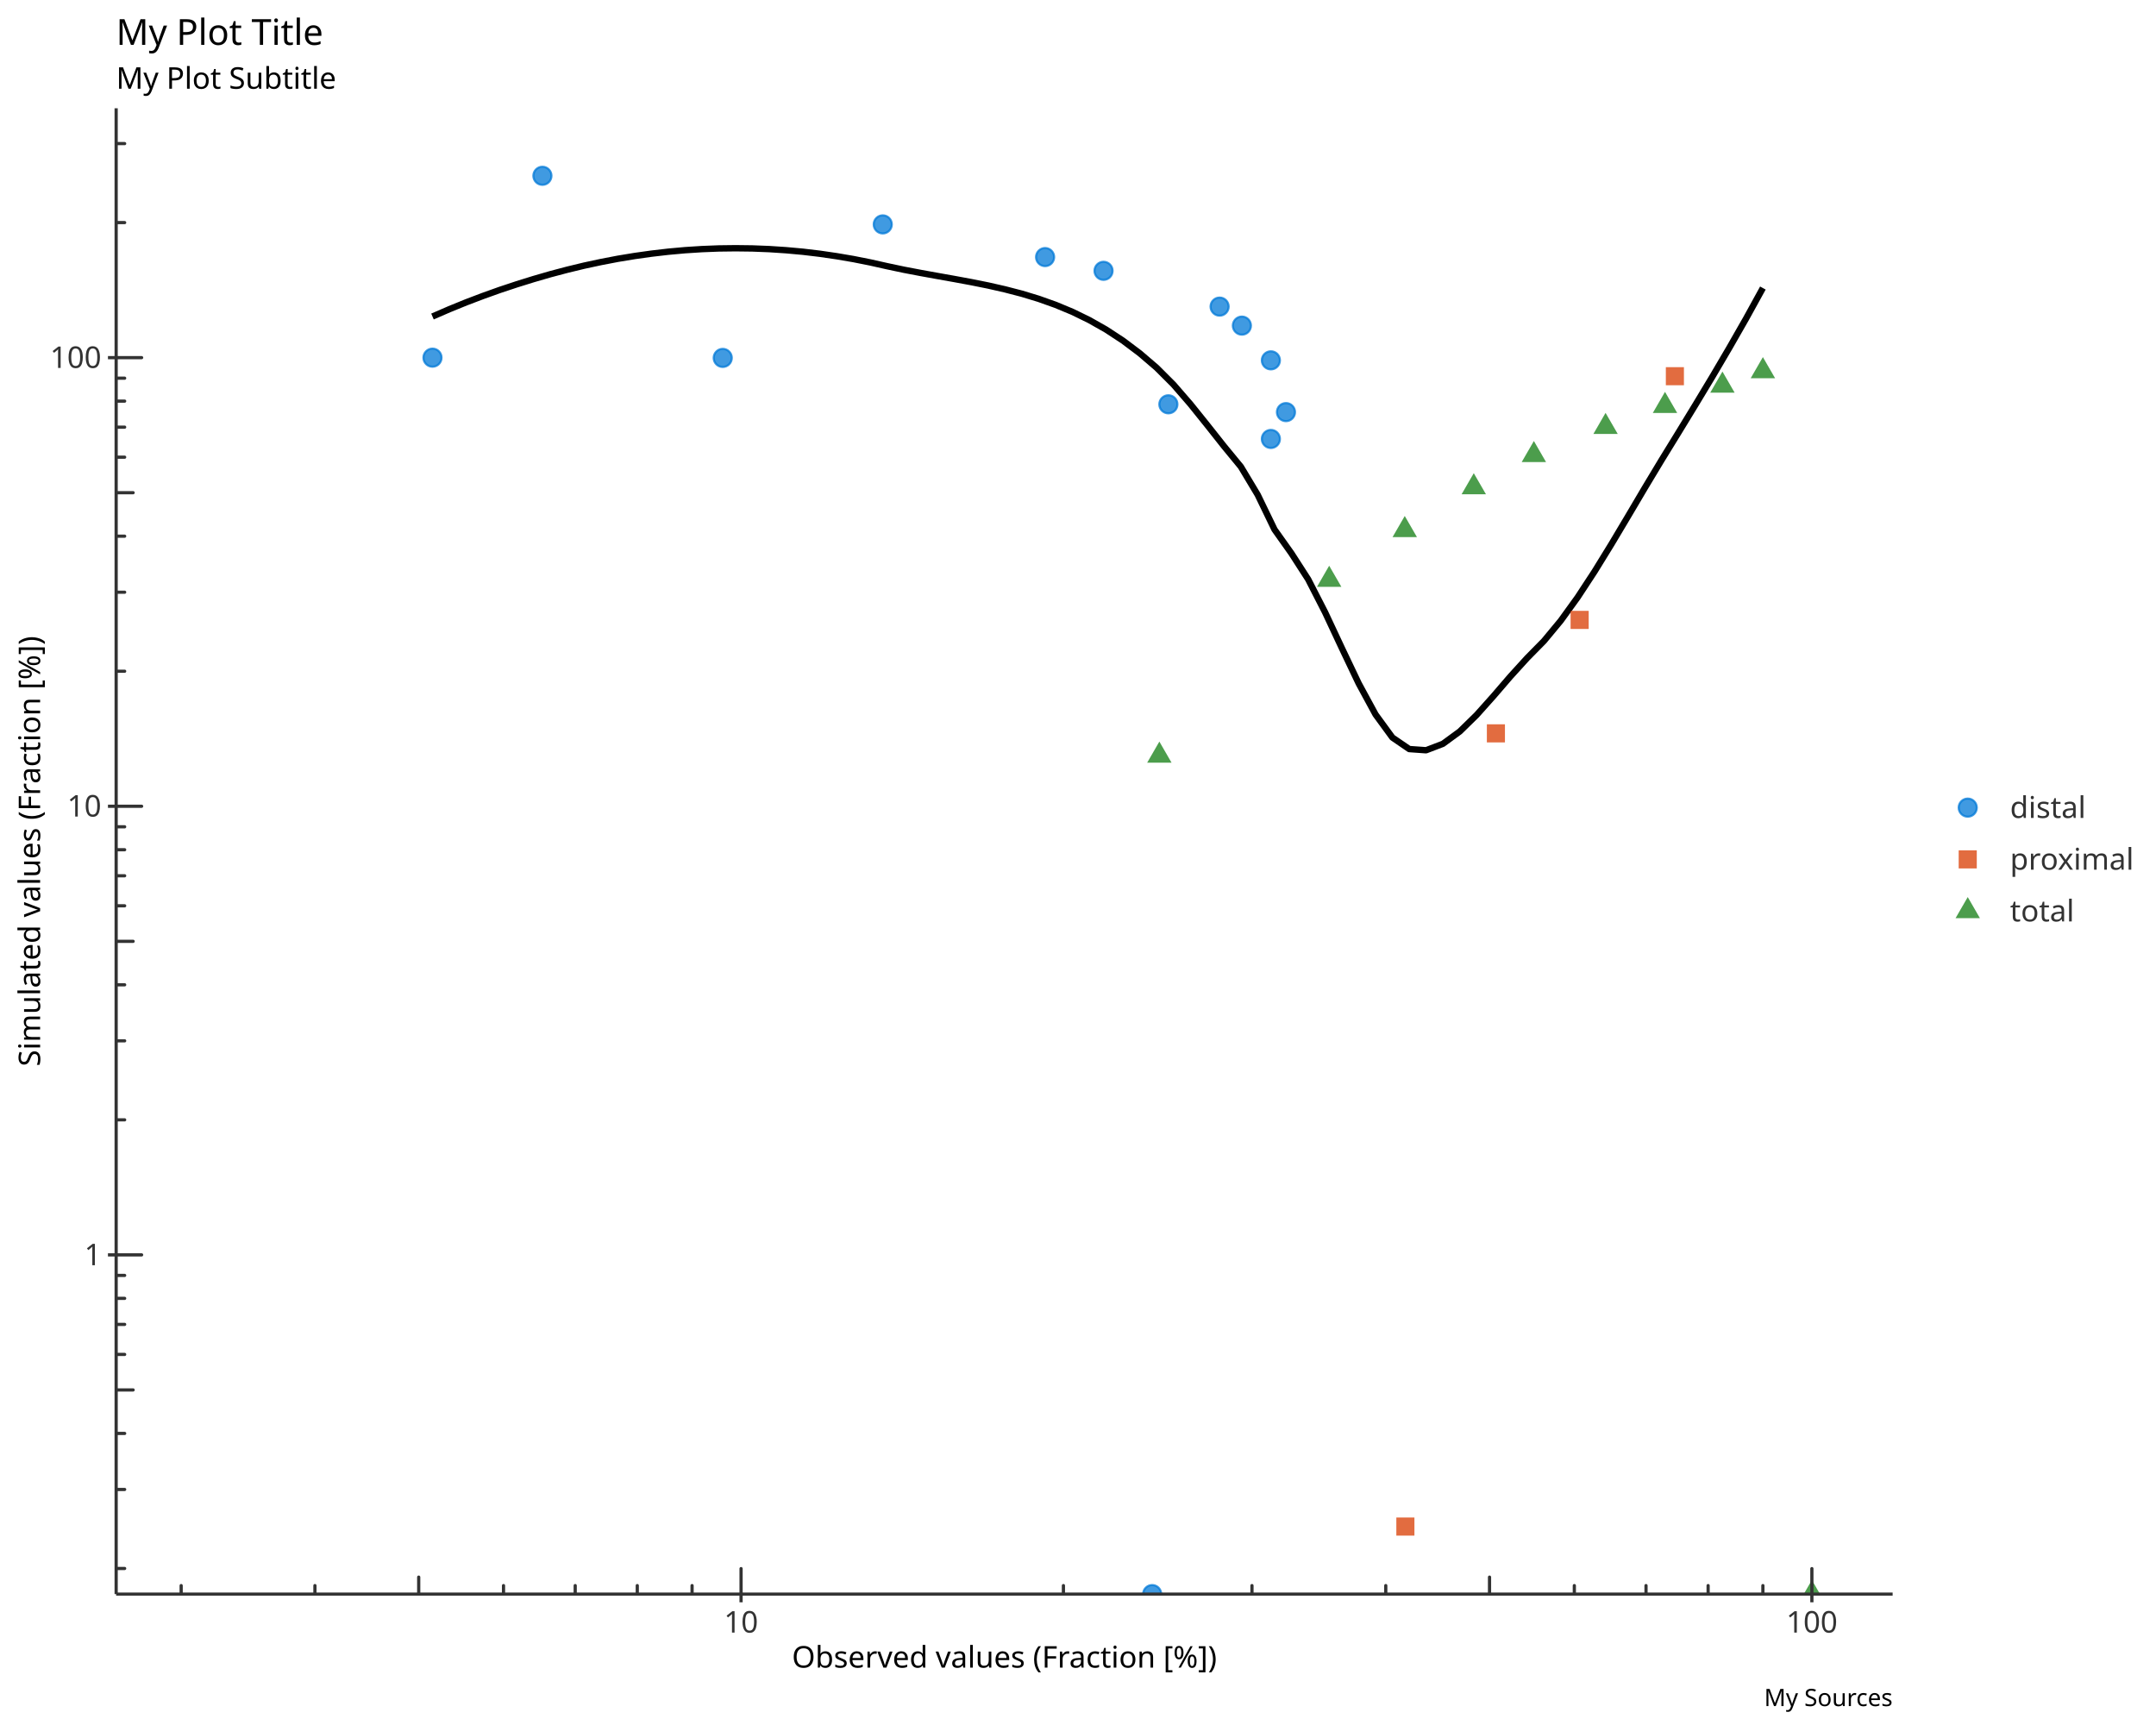
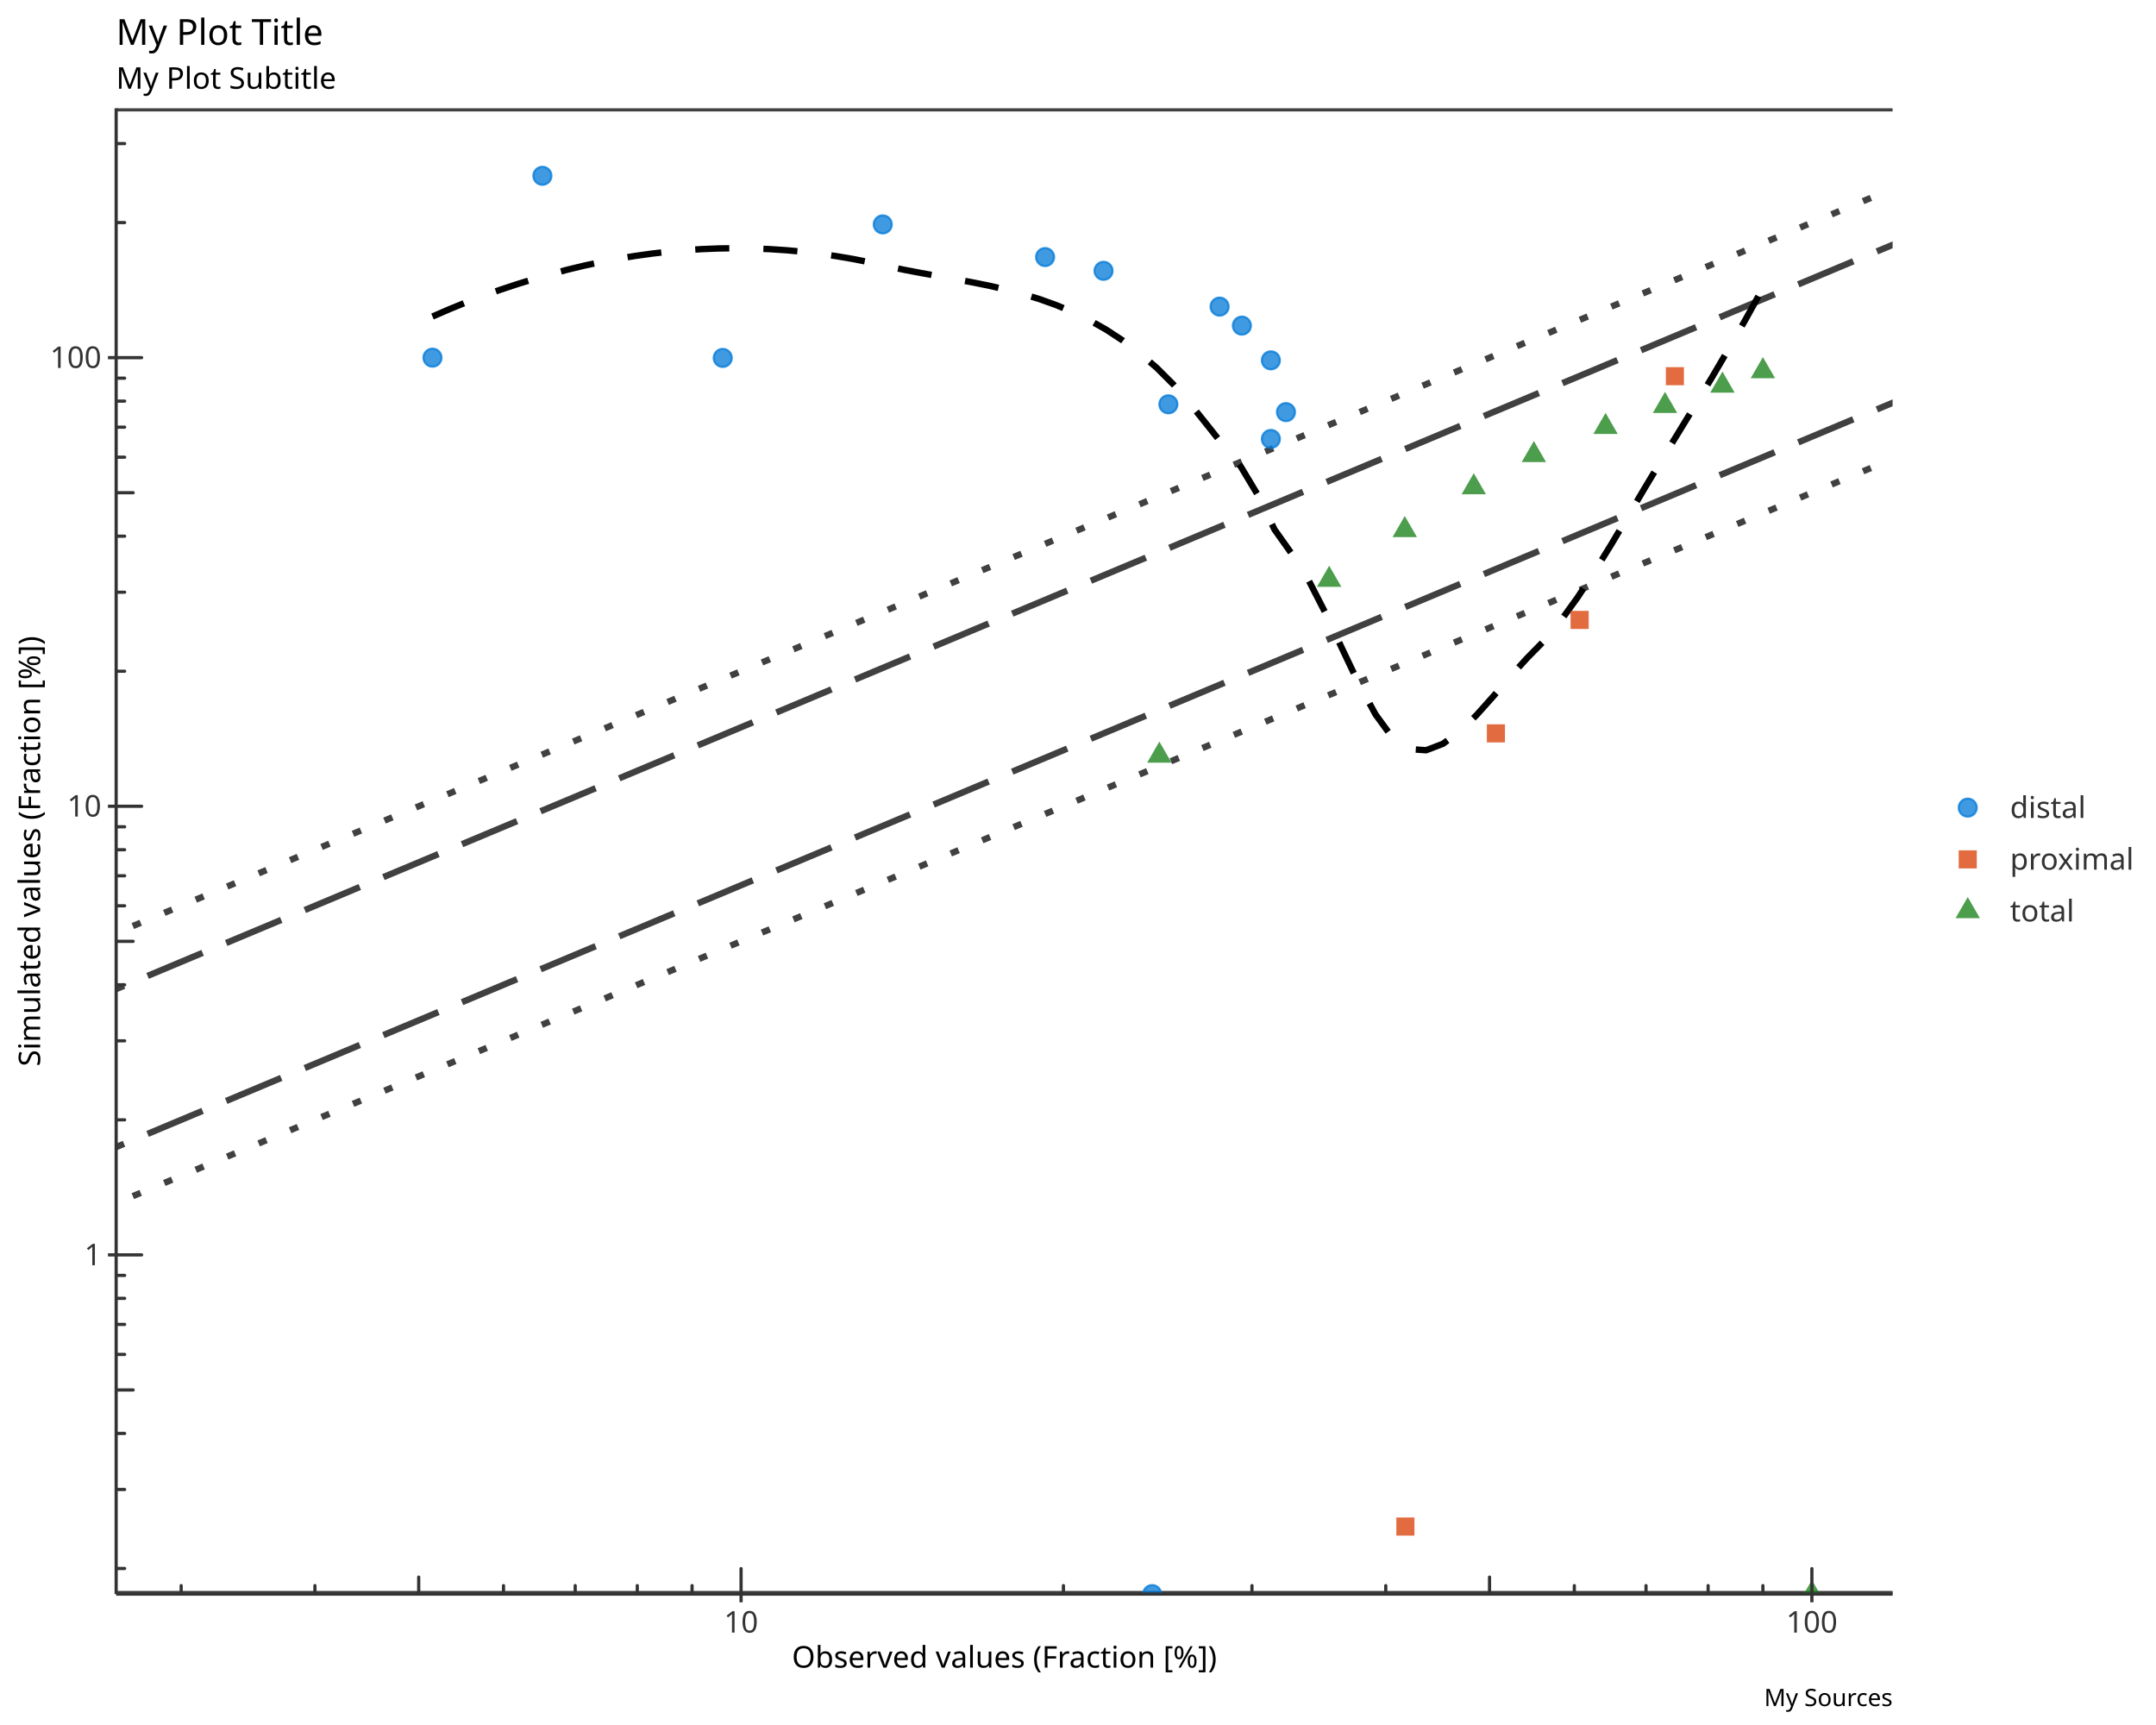
<svg xmlns="http://www.w3.org/2000/svg" class="svglite" data-engine-version="2.0" width="720.00pt" height="576.00pt" viewBox="0 0 720.00 576.00">
  <defs>
    <style type="text/css">
    .svglite line, .svglite polyline, .svglite polygon, .svglite path, .svglite rect, .svglite circle {
      fill: none;
      stroke: #000000;
      stroke-linecap: round;
      stroke-linejoin: round;
      stroke-miterlimit: 10.00;
    }
  </style>
  </defs>
  <rect width="100%" height="100%" style="stroke: none; fill: #FFFFFF;" />
  <defs>
    <clipPath id="cpMC4wMHw3MjAuMDB8MC4wMHw1NzYuMDA=">
      <rect x="0.00" y="0.00" width="720.00" height="576.00" />
    </clipPath>
  </defs>
  <g clip-path="url(#cpMC4wMHw3MjAuMDB8MC4wMHw1NzYuMDA=)">
    <rect x="0.00" y="0.00" width="720.00" height="576.00" style="stroke-width: 1.07; stroke: none; fill: #FFFFFF;" />
  </g>
  <defs>
    <clipPath id="cpMzguNzl8NjMyLjA1fDM2LjE1fDUzMi4yOQ==">
      <rect x="38.79" y="36.15" width="593.25" height="496.14" />
    </clipPath>
  </defs>
  <g clip-path="url(#cpMzguNzl8NjMyLjA1fDM2LjE1fDUzMi4yOQ==)">
    <rect x="38.79" y="36.15" width="593.25" height="496.14" style="stroke-width: 1.07; stroke: none; fill: #FFFFFF;" />
    <polyline points="38.79,493.92 632.05,493.92 " style="stroke-width: 0.53; stroke: #FFFFFF; stroke-linecap: butt;" />
    <polyline points="38.79,344.12 632.05,344.12 " style="stroke-width: 0.53; stroke: #FFFFFF; stroke-linecap: butt;" />
    <polyline points="38.79,194.32 632.05,194.32 " style="stroke-width: 0.53; stroke: #FFFFFF; stroke-linecap: butt;" />
    <polyline points="38.79,44.52 632.05,44.52 " style="stroke-width: 0.53; stroke: #FFFFFF; stroke-linecap: butt;" />
    <polyline points="68.68,532.29 68.68,36.15 " style="stroke-width: 0.53; stroke: #FFFFFF; stroke-linecap: butt;" />
    <polyline points="426.28,532.29 426.28,36.15 " style="stroke-width: 0.53; stroke: #FFFFFF; stroke-linecap: butt;" />
  </g>
  <g clip-path="url(#cpMC4wMHw3MjAuMDB8MC4wMHw1NzYuMDA=)">
</g>
  <g clip-path="url(#cpMzguNzl8NjMyLjA1fDM2LjE1fDUzMi4yOQ==)">
</g>
  <g clip-path="url(#cpMC4wMHw3MjAuMDB8MC4wMHw1NzYuMDA=)">
</g>
  <g clip-path="url(#cpMzguNzl8NjMyLjA1fDM2LjE1fDUzMi4yOQ==)">
</g>
  <g clip-path="url(#cpMC4wMHw3MjAuMDB8MC4wMHw1NzYuMDA=)">
</g>
  <g clip-path="url(#cpMzguNzl8NjMyLjA1fDM2LjE1fDUzMi4yOQ==)">
</g>
  <g clip-path="url(#cpMC4wMHw3MjAuMDB8MC4wMHw1NzYuMDA=)">
</g>
  <g clip-path="url(#cpMzguNzl8NjMyLjA1fDM2LjE1fDUzMi4yOQ==)">
</g>
  <g clip-path="url(#cpMC4wMHw3MjAuMDB8MC4wMHw1NzYuMDA=)">
</g>
  <g clip-path="url(#cpMzguNzl8NjMyLjA1fDM2LjE1fDUzMi4yOQ==)">
</g>
  <g clip-path="url(#cpMC4wMHw3MjAuMDB8MC4wMHw1NzYuMDA=)">
</g>
  <g clip-path="url(#cpMzguNzl8NjMyLjA1fDM2LjE1fDUzMi4yOQ==)">
</g>
  <g clip-path="url(#cpMC4wMHw3MjAuMDB8MC4wMHw1NzYuMDA=)">
</g>
  <g clip-path="url(#cpMzguNzl8NjMyLjA1fDM2LjE1fDUzMi4yOQ==)">
</g>
  <g clip-path="url(#cpMC4wMHw3MjAuMDB8MC4wMHw1NzYuMDA=)">
</g>
  <g clip-path="url(#cpMzguNzl8NjMyLjA1fDM2LjE1fDUzMi4yOQ==)">
</g>
  <g clip-path="url(#cpMC4wMHw3MjAuMDB8MC4wMHw1NzYuMDA=)">
</g>
  <g clip-path="url(#cpMzguNzl8NjMyLjA1fDM2LjE1fDUzMi4yOQ==)">
</g>
  <g clip-path="url(#cpMC4wMHw3MjAuMDB8MC4wMHw1NzYuMDA=)">
</g>
  <g clip-path="url(#cpMzguNzl8NjMyLjA1fDM2LjE1fDUzMi4yOQ==)">
</g>
  <g clip-path="url(#cpMC4wMHw3MjAuMDB8MC4wMHw1NzYuMDA=)">
</g>
  <g clip-path="url(#cpMzguNzl8NjMyLjA1fDM2LjE1fDUzMi4yOQ==)">
</g>
  <g clip-path="url(#cpMC4wMHw3MjAuMDB8MC4wMHw1NzYuMDA=)">
</g>
  <g clip-path="url(#cpMzguNzl8NjMyLjA1fDM2LjE1fDUzMi4yOQ==)">
</g>
  <g clip-path="url(#cpMC4wMHw3MjAuMDB8MC4wMHw1NzYuMDA=)">
</g>
  <g clip-path="url(#cpMzguNzl8NjMyLjA1fDM2LjE1fDUzMi4yOQ==)">
</g>
  <g clip-path="url(#cpMC4wMHw3MjAuMDB8MC4wMHw1NzYuMDA=)">
</g>
  <g clip-path="url(#cpMzguNzl8NjMyLjA1fDM2LjE1fDUzMi4yOQ==)">
</g>
  <g clip-path="url(#cpMC4wMHw3MjAuMDB8MC4wMHw1NzYuMDA=)">
</g>
  <g clip-path="url(#cpMzguNzl8NjMyLjA1fDM2LjE1fDUzMi4yOQ==)">
</g>
  <g clip-path="url(#cpMC4wMHw3MjAuMDB8MC4wMHw1NzYuMDA=)">
</g>
  <g clip-path="url(#cpMzguNzl8NjMyLjA1fDM2LjE1fDUzMi4yOQ==)">
-     <polyline points="144.43,105.69 150.05,103.25 155.67,100.96 161.30,98.82 166.92,96.81 172.55,94.94 178.17,93.19 183.79,91.56 189.42,90.07 195.04,88.71 200.67,87.50 206.29,86.42 211.91,85.49 217.54,84.70 223.16,84.05 228.79,83.54 234.41,83.18 240.03,82.96 245.66,82.89 251.28,82.96 256.91,83.18 262.53,83.55 268.15,84.06 273.78,84.73 279.40,85.55 285.03,86.51 290.65,87.63 296.27,88.89 301.90,90.08 307.52,91.15 313.15,92.17 318.77,93.17 324.39,94.21 330.02,95.34 335.64,96.62 341.27,98.08 346.89,99.79 352.51,101.79 358.14,104.13 363.76,106.87 369.39,110.06 375.01,113.74 380.63,117.97 386.26,122.79 391.88,128.41 397.51,134.90 403.13,141.89 408.75,148.99 414.38,155.83 420.00,165.20 425.63,176.82 431.25,184.73 436.87,193.45 442.50,204.43 448.12,216.42 453.74,228.22 459.37,238.58 464.99,246.27 470.62,250.12 476.24,250.52 481.86,248.37 487.49,244.25 493.11,238.75 498.74,232.45 504.36,225.92 509.98,219.74 515.61,214.02 521.23,207.24 526.86,199.45 532.48,190.88 538.10,181.76 543.73,172.32 549.35,162.81 554.98,153.46 560.60,144.33 566.22,135.12 571.85,125.78 577.47,116.22 583.10,106.38 588.72,96.18 " style="stroke-width: 2.13; stroke-linecap: butt;" />
+     <line x1="-554.46" y1="532.29" x2="1225.30" y2="532.29" style="stroke-width: 2.13; stroke: #000000; stroke-opacity: 0.75; stroke-linecap: butt;" />
+     <line x1="-554.46" y1="36.15" x2="1225.30" y2="36.15" style="stroke-width: 2.13; stroke: #000000; stroke-opacity: 0.75; stroke-linecap: butt;" />
+     <line x1="-554.46" y1="578.78" x2="1225.30" y2="-166.77" style="stroke-width: 2.13; stroke: #000000; stroke-opacity: 0.75; stroke-dasharray: 19.92,8.54; stroke-linecap: butt;" />
+     <line x1="-554.46" y1="631.53" x2="1225.30" y2="-114.01" style="stroke-width: 2.13; stroke: #000000; stroke-opacity: 0.75; stroke-dasharray: 19.92,8.54; stroke-linecap: butt;" />
+     <line x1="-554.46" y1="560.06" x2="1225.30" y2="-185.48" style="stroke-width: 2.13; stroke: #000000; stroke-opacity: 0.75; stroke-dasharray: 2.85,8.54; stroke-linecap: butt;" />
+     <line x1="-554.46" y1="650.25" x2="1225.30" y2="-95.29" style="stroke-width: 2.13; stroke: #000000; stroke-opacity: 0.75; stroke-dasharray: 2.85,8.54; stroke-linecap: butt;" />
+     <polyline points="144.43,105.69 150.05,103.25 155.67,100.96 161.30,98.82 166.92,96.81 172.55,94.94 178.17,93.19 183.79,91.56 189.42,90.07 195.04,88.71 200.67,87.50 206.29,86.42 211.91,85.49 217.54,84.70 223.16,84.05 228.79,83.54 234.41,83.18 240.03,82.96 245.66,82.89 251.28,82.96 256.91,83.18 262.53,83.55 268.15,84.06 273.78,84.73 279.40,85.55 285.03,86.51 290.65,87.63 296.27,88.89 301.90,90.08 307.52,91.15 313.15,92.17 318.77,93.17 324.39,94.21 330.02,95.34 335.64,96.62 341.27,98.08 346.89,99.79 352.51,101.79 358.14,104.13 363.76,106.87 369.39,110.06 375.01,113.74 380.63,117.97 386.26,122.79 391.88,128.41 397.51,134.90 403.13,141.89 408.75,148.99 414.38,155.83 420.00,165.20 425.63,176.82 431.25,184.73 436.87,193.45 442.50,204.43 448.12,216.42 453.74,228.22 459.37,238.58 464.99,246.27 470.62,250.12 476.24,250.52 481.86,248.37 487.49,244.25 493.11,238.75 498.74,232.45 504.36,225.92 509.98,219.74 515.61,214.02 521.23,207.24 526.86,199.45 532.48,190.88 538.10,181.76 543.73,172.32 549.35,162.81 554.98,153.46 560.60,144.33 566.22,135.12 571.85,125.78 577.47,116.22 583.10,106.38 588.72,96.18 " style="stroke-width: 2.13; stroke-dasharray: 11.38,11.38; stroke-linecap: butt;" />
    <circle cx="384.77" cy="532.29" r="3.02" style="stroke-width: 0.71; stroke: #0078D7; stroke-opacity: 0.75; fill: #0078D7; fill-opacity: 0.75;" />
    <circle cx="424.41" cy="146.57" r="3.02" style="stroke-width: 0.71; stroke: #0078D7; stroke-opacity: 0.75; fill: #0078D7; fill-opacity: 0.75;" />
    <circle cx="429.45" cy="137.61" r="3.02" style="stroke-width: 0.71; stroke: #0078D7; stroke-opacity: 0.75; fill: #0078D7; fill-opacity: 0.75;" />
    <circle cx="424.41" cy="120.32" r="3.02" style="stroke-width: 0.71; stroke: #0078D7; stroke-opacity: 0.75; fill: #0078D7; fill-opacity: 0.75;" />
    <circle cx="414.73" cy="108.73" r="3.02" style="stroke-width: 0.71; stroke: #0078D7; stroke-opacity: 0.75; fill: #0078D7; fill-opacity: 0.75;" />
    <circle cx="407.29" cy="102.38" r="3.02" style="stroke-width: 0.71; stroke: #0078D7; stroke-opacity: 0.75; fill: #0078D7; fill-opacity: 0.75;" />
    <circle cx="390.18" cy="135.00" r="3.02" style="stroke-width: 0.71; stroke: #0078D7; stroke-opacity: 0.75; fill: #0078D7; fill-opacity: 0.75;" />
    <circle cx="368.53" cy="90.43" r="3.02" style="stroke-width: 0.71; stroke: #0078D7; stroke-opacity: 0.75; fill: #0078D7; fill-opacity: 0.75;" />
    <circle cx="349.01" cy="85.84" r="3.02" style="stroke-width: 0.71; stroke: #0078D7; stroke-opacity: 0.75; fill: #0078D7; fill-opacity: 0.75;" />
    <circle cx="294.80" cy="74.93" r="3.02" style="stroke-width: 0.71; stroke: #0078D7; stroke-opacity: 0.75; fill: #0078D7; fill-opacity: 0.75;" />
    <circle cx="241.36" cy="119.51" r="3.02" style="stroke-width: 0.71; stroke: #0078D7; stroke-opacity: 0.75; fill: #0078D7; fill-opacity: 0.75;" />
    <circle cx="181.14" cy="58.70" r="3.02" style="stroke-width: 0.71; stroke: #0078D7; stroke-opacity: 0.75; fill: #0078D7; fill-opacity: 0.75;" />
    <circle cx="144.43" cy="119.43" r="3.02" style="stroke-width: 0.71; stroke: #0078D7; stroke-opacity: 0.75; fill: #0078D7; fill-opacity: 0.75;" />
    <polygon points="556.31,128.64 562.35,128.64 562.35,122.60 556.31,122.60 " style="stroke-width: 0.71; stroke: none; fill: #D83B01; fill-opacity: 0.75;" />
    <polygon points="524.50,210.02 530.55,210.02 530.55,203.97 524.50,203.97 " style="stroke-width: 0.71; stroke: none; fill: #D83B01; fill-opacity: 0.75;" />
    <polygon points="496.54,247.90 502.58,247.90 502.58,241.85 496.54,241.85 " style="stroke-width: 0.71; stroke: none; fill: #D83B01; fill-opacity: 0.75;" />
    <polygon points="466.31,512.76 472.35,512.76 472.35,506.71 466.31,506.71 " style="stroke-width: 0.71; stroke: none; fill: #D83B01; fill-opacity: 0.75;" />
    <polygon points="605.08,527.59 609.15,534.64 601.01,534.64 " style="stroke-width: 0.71; stroke: none; fill: #107C10; fill-opacity: 0.75;" />
    <polygon points="588.72,119.24 592.79,126.29 584.65,126.29 " style="stroke-width: 0.71; stroke: none; fill: #107C10; fill-opacity: 0.75;" />
    <polygon points="575.21,124.06 579.28,131.11 571.14,131.11 " style="stroke-width: 0.71; stroke: none; fill: #107C10; fill-opacity: 0.75;" />
    <polygon points="556.03,130.84 560.10,137.89 551.96,137.89 " style="stroke-width: 0.71; stroke: none; fill: #107C10; fill-opacity: 0.75;" />
    <polygon points="536.18,137.86 540.25,144.91 532.11,144.91 " style="stroke-width: 0.71; stroke: none; fill: #107C10; fill-opacity: 0.75;" />
    <polygon points="512.24,147.25 516.31,154.30 508.17,154.30 " style="stroke-width: 0.71; stroke: none; fill: #107C10; fill-opacity: 0.75;" />
    <polygon points="492.17,158.00 496.24,165.05 488.10,165.05 " style="stroke-width: 0.71; stroke: none; fill: #107C10; fill-opacity: 0.75;" />
    <polygon points="469.12,172.29 473.19,179.34 465.05,179.34 " style="stroke-width: 0.71; stroke: none; fill: #107C10; fill-opacity: 0.75;" />
    <polygon points="443.88,188.90 447.95,195.95 439.81,195.95 " style="stroke-width: 0.71; stroke: none; fill: #107C10; fill-opacity: 0.75;" />
    <polygon points="387.17,247.62 391.24,254.67 383.10,254.67 " style="stroke-width: 0.71; stroke: none; fill: #107C10; fill-opacity: 0.75;" />
    <line x1="60.50" y1="532.29" x2="60.50" y2="529.45" style="stroke-width: 1.07; stroke: #333333;" />
    <line x1="105.17" y1="532.29" x2="105.17" y2="529.45" style="stroke-width: 1.07; stroke: #333333;" />
    <line x1="139.83" y1="532.29" x2="139.83" y2="526.62" style="stroke-width: 1.07; stroke: #333333;" />
    <line x1="168.15" y1="532.29" x2="168.15" y2="529.45" style="stroke-width: 1.07; stroke: #333333;" />
    <line x1="192.09" y1="532.29" x2="192.09" y2="529.45" style="stroke-width: 1.07; stroke: #333333;" />
    <line x1="212.82" y1="532.29" x2="212.82" y2="529.45" style="stroke-width: 1.07; stroke: #333333;" />
    <line x1="231.12" y1="532.29" x2="231.12" y2="529.45" style="stroke-width: 1.07; stroke: #333333;" />
    <line x1="247.48" y1="532.29" x2="247.48" y2="523.78" style="stroke-width: 1.07; stroke: #333333;" />
    <line x1="355.13" y1="532.29" x2="355.13" y2="529.45" style="stroke-width: 1.07; stroke: #333333;" />
    <line x1="418.10" y1="532.29" x2="418.10" y2="529.45" style="stroke-width: 1.07; stroke: #333333;" />
    <line x1="462.78" y1="532.29" x2="462.78" y2="529.45" style="stroke-width: 1.07; stroke: #333333;" />
    <line x1="497.43" y1="532.29" x2="497.43" y2="526.62" style="stroke-width: 1.07; stroke: #333333;" />
    <line x1="525.75" y1="532.29" x2="525.75" y2="529.45" style="stroke-width: 1.07; stroke: #333333;" />
    <line x1="549.69" y1="532.29" x2="549.69" y2="529.45" style="stroke-width: 1.07; stroke: #333333;" />
    <line x1="570.43" y1="532.29" x2="570.43" y2="529.45" style="stroke-width: 1.07; stroke: #333333;" />
    <line x1="588.72" y1="532.29" x2="588.72" y2="529.45" style="stroke-width: 1.07; stroke: #333333;" />
    <line x1="605.08" y1="532.29" x2="605.08" y2="523.78" style="stroke-width: 1.07; stroke: #333333;" />
    <line x1="38.79" y1="523.73" x2="41.63" y2="523.73" style="stroke-width: 1.07; stroke: #333333;" />
    <line x1="38.79" y1="497.35" x2="41.63" y2="497.35" style="stroke-width: 1.07; stroke: #333333;" />
    <line x1="38.79" y1="478.64" x2="41.63" y2="478.64" style="stroke-width: 1.07; stroke: #333333;" />
    <line x1="38.79" y1="464.12" x2="44.46" y2="464.12" style="stroke-width: 1.07; stroke: #333333;" />
    <line x1="38.79" y1="452.26" x2="41.63" y2="452.26" style="stroke-width: 1.07; stroke: #333333;" />
    <line x1="38.79" y1="442.23" x2="41.63" y2="442.23" style="stroke-width: 1.07; stroke: #333333;" />
    <line x1="38.79" y1="433.54" x2="41.63" y2="433.54" style="stroke-width: 1.07; stroke: #333333;" />
    <line x1="38.79" y1="425.88" x2="41.63" y2="425.88" style="stroke-width: 1.07; stroke: #333333;" />
    <line x1="38.79" y1="419.02" x2="47.30" y2="419.02" style="stroke-width: 1.07; stroke: #333333;" />
    <line x1="38.79" y1="373.93" x2="41.63" y2="373.93" style="stroke-width: 1.07; stroke: #333333;" />
    <line x1="38.79" y1="347.55" x2="41.63" y2="347.55" style="stroke-width: 1.07; stroke: #333333;" />
    <line x1="38.79" y1="328.84" x2="41.63" y2="328.84" style="stroke-width: 1.07; stroke: #333333;" />
    <line x1="38.79" y1="314.32" x2="44.46" y2="314.32" style="stroke-width: 1.07; stroke: #333333;" />
    <line x1="38.79" y1="302.46" x2="41.63" y2="302.46" style="stroke-width: 1.07; stroke: #333333;" />
    <line x1="38.79" y1="292.43" x2="41.63" y2="292.43" style="stroke-width: 1.07; stroke: #333333;" />
    <line x1="38.79" y1="283.74" x2="41.63" y2="283.74" style="stroke-width: 1.07; stroke: #333333;" />
    <line x1="38.79" y1="276.08" x2="41.63" y2="276.08" style="stroke-width: 1.07; stroke: #333333;" />
    <line x1="38.79" y1="269.22" x2="47.30" y2="269.22" style="stroke-width: 1.07; stroke: #333333;" />
    <line x1="38.79" y1="224.13" x2="41.63" y2="224.13" style="stroke-width: 1.07; stroke: #333333;" />
    <line x1="38.79" y1="197.75" x2="41.63" y2="197.75" style="stroke-width: 1.07; stroke: #333333;" />
    <line x1="38.79" y1="179.04" x2="41.63" y2="179.04" style="stroke-width: 1.07; stroke: #333333;" />
    <line x1="38.79" y1="164.52" x2="44.46" y2="164.52" style="stroke-width: 1.07; stroke: #333333;" />
    <line x1="38.79" y1="152.66" x2="41.63" y2="152.66" style="stroke-width: 1.07; stroke: #333333;" />
    <line x1="38.79" y1="142.63" x2="41.63" y2="142.63" style="stroke-width: 1.07; stroke: #333333;" />
    <line x1="38.79" y1="133.94" x2="41.63" y2="133.94" style="stroke-width: 1.07; stroke: #333333;" />
    <line x1="38.79" y1="126.28" x2="41.63" y2="126.28" style="stroke-width: 1.07; stroke: #333333;" />
    <line x1="38.79" y1="119.42" x2="47.30" y2="119.42" style="stroke-width: 1.07; stroke: #333333;" />
    <line x1="38.79" y1="74.33" x2="41.63" y2="74.33" style="stroke-width: 1.07; stroke: #333333;" />
    <line x1="38.79" y1="47.95" x2="41.63" y2="47.95" style="stroke-width: 1.07; stroke: #333333;" />
  </g>
  <g clip-path="url(#cpMC4wMHw3MjAuMDB8MC4wMHw1NzYuMDA=)">
    <polyline points="38.79,532.29 38.79,36.15 " style="stroke-width: 1.07; stroke: #333333; stroke-linecap: butt;" />
    <text x="33.86" y="422.47" text-anchor="end" style="font-size: 10.00px; fill: #333333; font-family: sans;" textLength="5.56px" lengthAdjust="spacingAndGlyphs">1</text>
    <text x="33.86" y="272.66" text-anchor="end" style="font-size: 10.00px; fill: #333333; font-family: sans;" textLength="11.12px" lengthAdjust="spacingAndGlyphs">10</text>
    <text x="33.86" y="122.86" text-anchor="end" style="font-size: 10.00px; fill: #333333; font-family: sans;" textLength="16.69px" lengthAdjust="spacingAndGlyphs">100</text>
    <polyline points="36.05,419.02 38.79,419.02 " style="stroke-width: 1.07; stroke: #333333; stroke-linecap: butt;" />
    <polyline points="36.05,269.22 38.79,269.22 " style="stroke-width: 1.07; stroke: #333333; stroke-linecap: butt;" />
    <polyline points="36.05,119.42 38.79,119.42 " style="stroke-width: 1.07; stroke: #333333; stroke-linecap: butt;" />
    <polyline points="38.79,532.29 632.05,532.29 " style="stroke-width: 1.07; stroke: #333333; stroke-linecap: butt;" />
    <polyline points="247.48,535.03 247.48,532.29 " style="stroke-width: 1.07; stroke: #333333; stroke-linecap: butt;" />
    <polyline points="605.08,535.03 605.08,532.29 " style="stroke-width: 1.07; stroke: #333333; stroke-linecap: butt;" />
    <text x="247.48" y="545.14" text-anchor="middle" style="font-size: 10.00px; fill: #333333; font-family: sans;" textLength="11.12px" lengthAdjust="spacingAndGlyphs">10</text>
    <text x="605.08" y="545.14" text-anchor="middle" style="font-size: 10.00px; fill: #333333; font-family: sans;" textLength="16.69px" lengthAdjust="spacingAndGlyphs">100</text>
    <text x="335.42" y="556.84" text-anchor="middle" style="font-size: 10.00px; font-family: sans;" textLength="137.85px" lengthAdjust="spacingAndGlyphs">Observed values (Fraction [%])</text>
    <text transform="translate(13.40,284.22) rotate(-90)" text-anchor="middle" style="font-size: 10.00px; font-family: sans;" textLength="138.95px" lengthAdjust="spacingAndGlyphs">Simulated values (Fraction [%])</text>
    <rect x="643.01" y="250.08" width="71.51" height="68.28" style="stroke-width: 1.07; stroke: none; fill: #FFFFFF;" />
    <rect x="648.49" y="261.04" width="17.28" height="17.28" style="stroke-width: 1.07; stroke: none; fill: #FFFFFF;" />
    <circle cx="657.13" cy="269.68" r="3.02" style="stroke-width: 0.71; stroke: #0078D7; stroke-opacity: 0.75; fill: #0078D7; fill-opacity: 0.75;" />
    <rect x="648.49" y="278.32" width="17.28" height="17.28" style="stroke-width: 1.07; stroke: none; fill: #FFFFFF;" />
    <polygon points="654.11,289.98 660.15,289.98 660.15,283.93 654.11,283.93 " style="stroke-width: 0.71; stroke: none; fill: #D83B01; fill-opacity: 0.75;" />
    <rect x="648.49" y="295.60" width="17.28" height="17.28" style="stroke-width: 1.07; stroke: none; fill: #FFFFFF;" />
    <polygon points="657.13,299.54 661.20,306.59 653.06,306.59 " style="stroke-width: 0.71; stroke: none; fill: #107C10; fill-opacity: 0.75;" />
    <text x="671.25" y="273.12" style="font-size: 10.00px; fill: #333333; font-family: sans;" textLength="23.35px" lengthAdjust="spacingAndGlyphs">distal</text>
    <text x="671.25" y="290.40" style="font-size: 10.00px; fill: #333333; font-family: sans;" textLength="37.79px" lengthAdjust="spacingAndGlyphs">proximal</text>
    <text x="671.25" y="307.68" style="font-size: 10.00px; fill: #333333; font-family: sans;" textLength="18.90px" lengthAdjust="spacingAndGlyphs">total</text>
    <text x="38.79" y="29.63" style="font-size: 10.00px; font-family: sans;" textLength="69.48px" lengthAdjust="spacingAndGlyphs">My Plot Subtitle</text>
    <text x="38.79" y="14.98" style="font-size: 12.00px; font-family: sans;" textLength="66.02px" lengthAdjust="spacingAndGlyphs">My Plot Title</text>
    <text x="632.05" y="569.69" text-anchor="end" style="font-size: 8.00px; font-family: sans;" textLength="42.25px" lengthAdjust="spacingAndGlyphs">My Sources</text>
  </g>
</svg>
